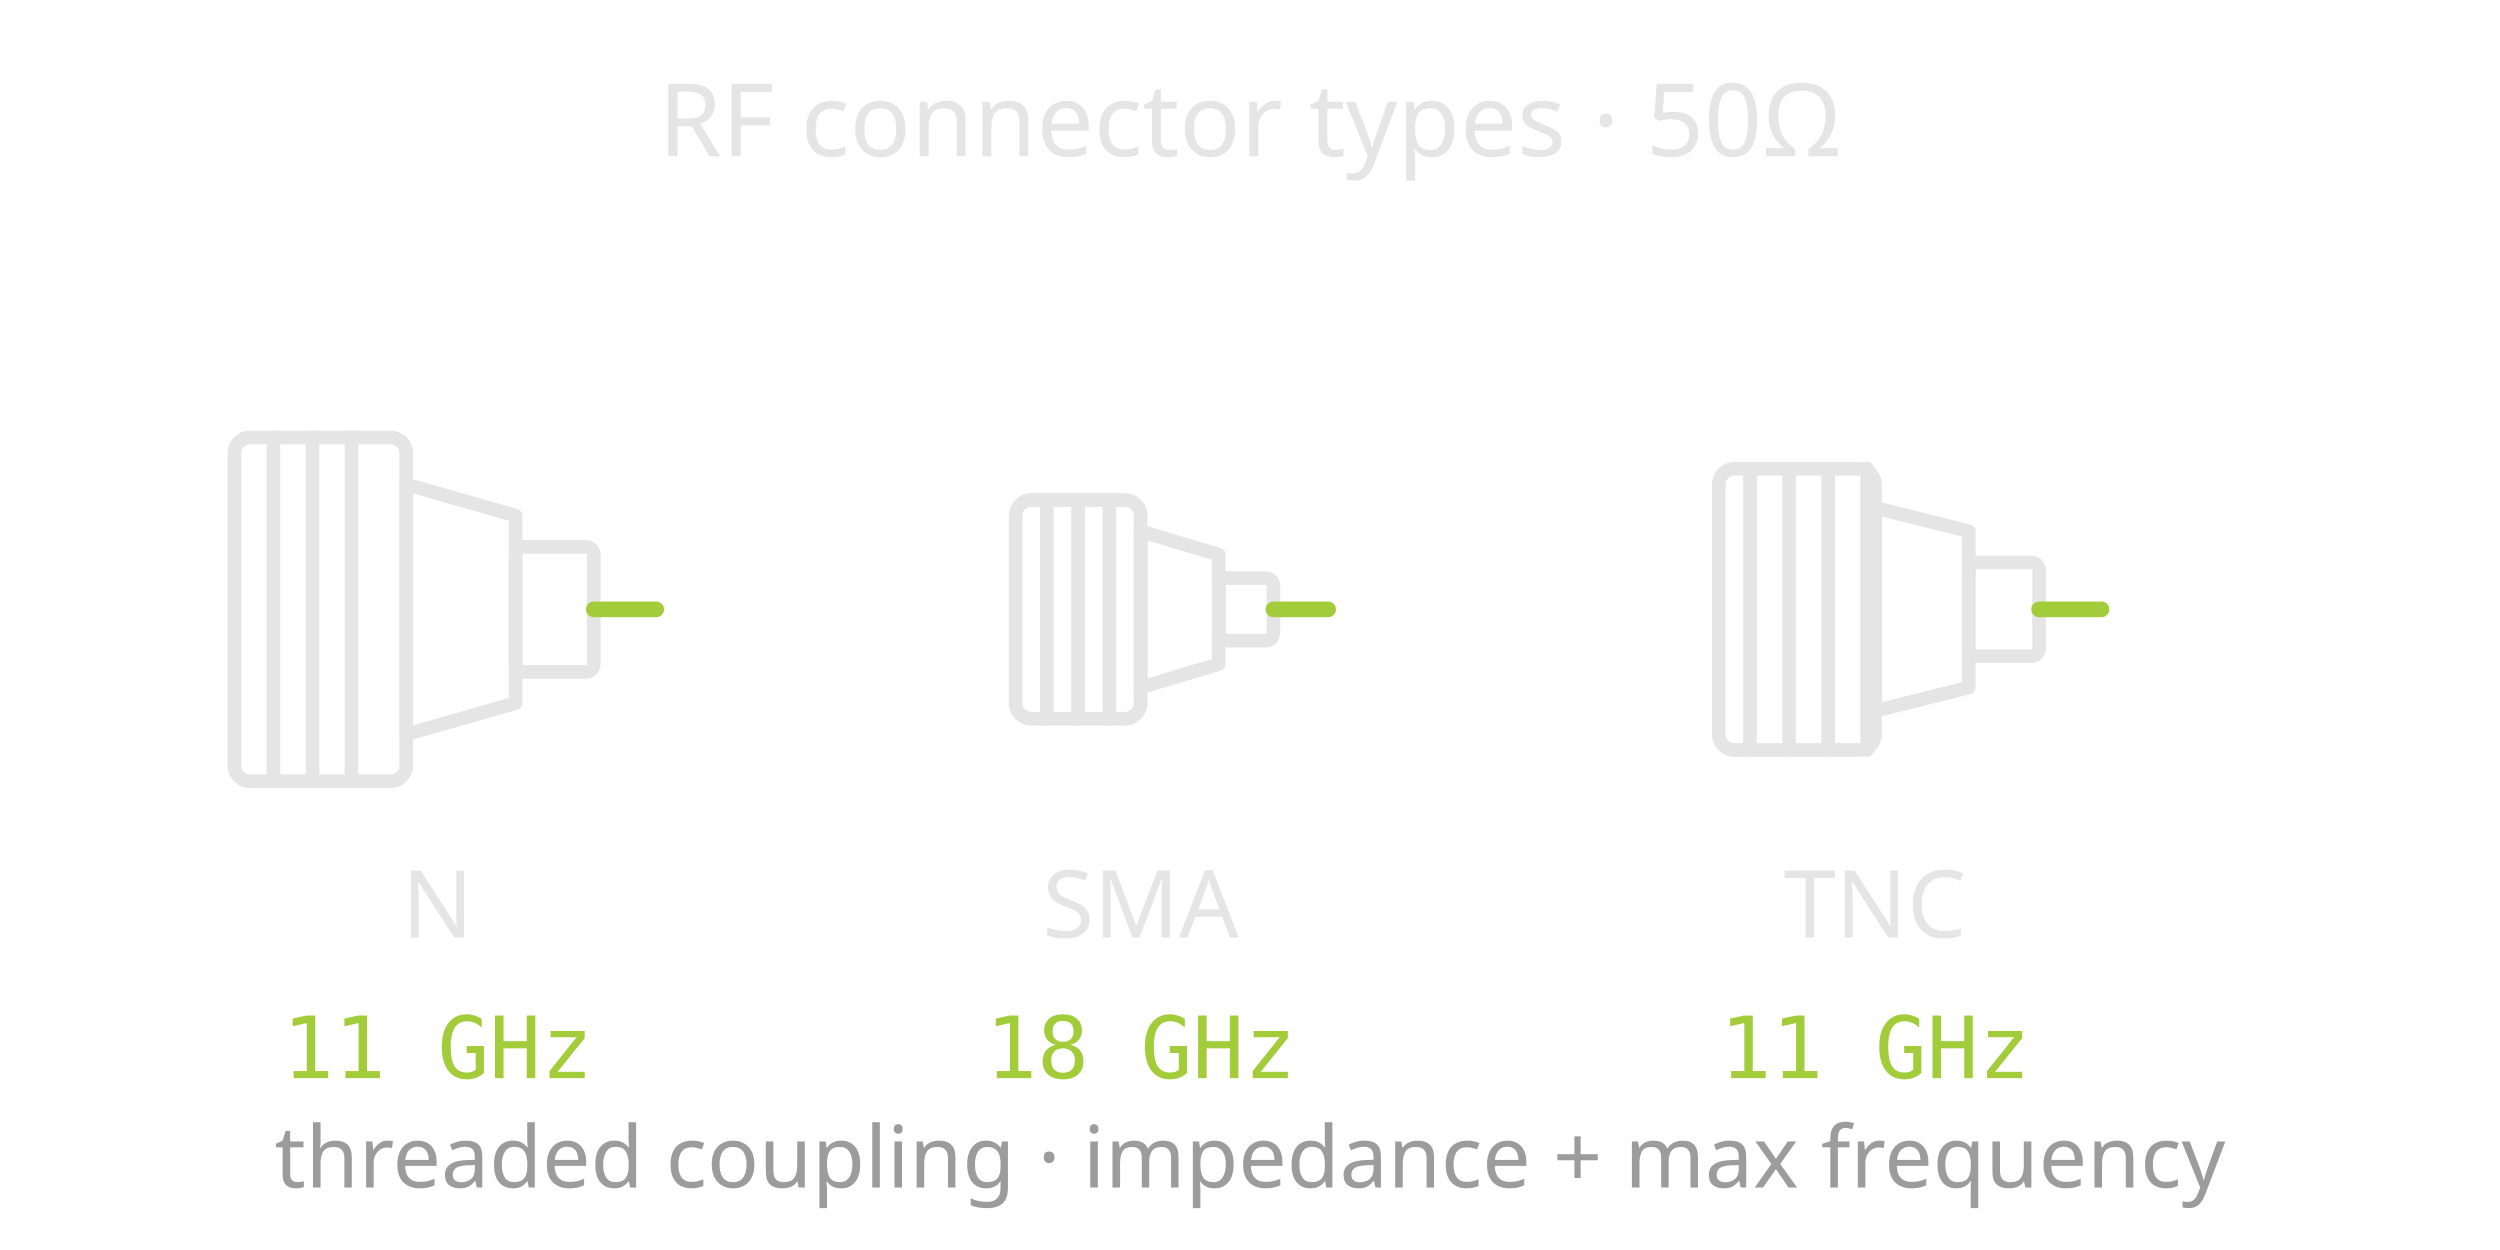
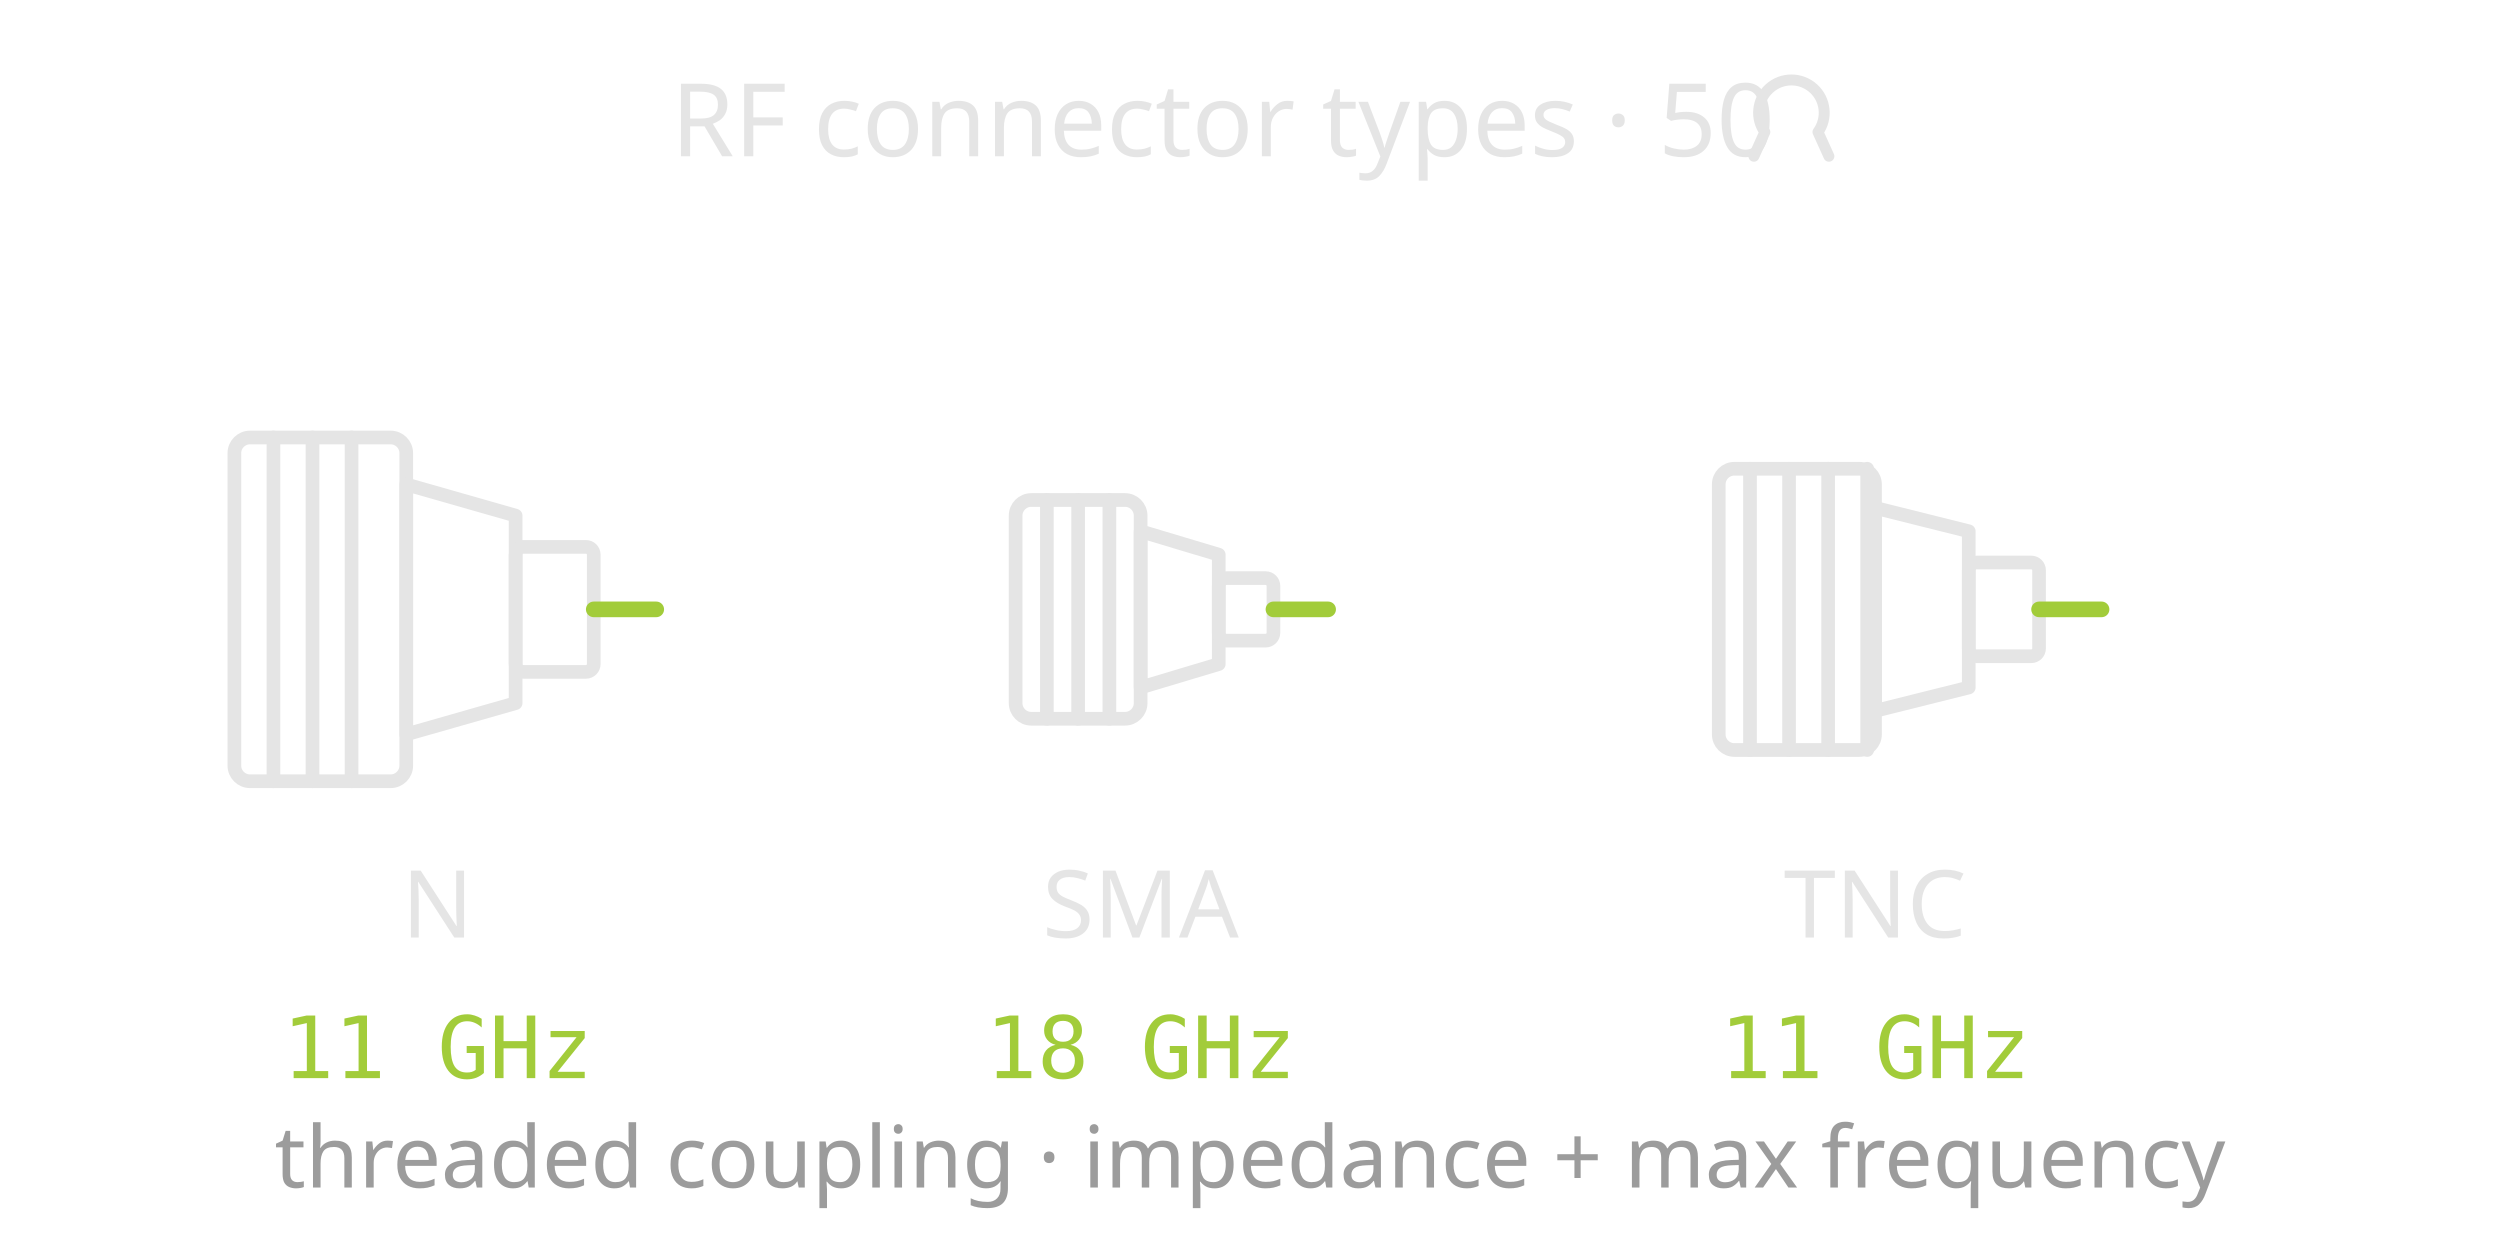
<svg xmlns="http://www.w3.org/2000/svg" viewBox="0 0 320 160" fill="none" font-family="IBM Plex Sans, sans-serif">
  <g stroke="#E5E5E5" stroke-width="1.75" stroke-linecap="round" stroke-linejoin="round">
    <rect x="30" y="56" width="22" height="44" rx="2" />
    <path d="M35 56 L35 100 M40 56 L40 100 M45 56 L45 100" />
    <path d="M52 62 L66 66 L66 90 L52 94 Z" />
    <rect x="66" y="70" width="10" height="16" rx="1" />
  </g>
  <line x1="76" y1="78" x2="84" y2="78" stroke="#A2CC3A" stroke-width="2" stroke-linecap="round" />
  <text x="56" y="120" fill="#E5E5E5" font-size="12" font-weight="500" text-anchor="middle">N</text>
  <g stroke="#E5E5E5" stroke-width="1.75" stroke-linecap="round" stroke-linejoin="round">
    <rect x="130" y="64" width="16" height="28" rx="2" />
    <path d="M134 64 L134 92 M138 64 L138 92 M142 64 L142 92" />
    <path d="M146 68 L156 71 L156 85 L146 88 Z" />
    <rect x="156" y="74" width="7" height="8" rx="1" />
  </g>
  <line x1="163" y1="78" x2="170" y2="78" stroke="#A2CC3A" stroke-width="2" stroke-linecap="round" />
  <text x="146" y="120" fill="#E5E5E5" font-size="12" font-weight="500" text-anchor="middle">SMA</text>
  <g stroke="#E5E5E5" stroke-width="1.75" stroke-linecap="round" stroke-linejoin="round">
    <rect x="220" y="60" width="20" height="36" rx="2" />
    <path d="M224 60 L224 96 M229 60 L229 96 M234 60 L234 96 M239 60 L239 96" />
    <path d="M240 65 L252 68 L252 88 L240 91 Z" />
    <rect x="252" y="72" width="9" height="12" rx="1" />
  </g>
  <line x1="261" y1="78" x2="269" y2="78" stroke="#A2CC3A" stroke-width="2" stroke-linecap="round" />
  <text x="240" y="120" fill="#E5E5E5" font-size="12" font-weight="500" text-anchor="middle">TNC</text>
  <g font-family="DM Mono, monospace" font-size="11" font-weight="500" text-anchor="middle">
    <text x="56" y="138" fill="#A2CC3A">11 GHz</text>
    <text x="146" y="138" fill="#A2CC3A">18 GHz</text>
    <text x="240" y="138" fill="#A2CC3A">11 GHz</text>
  </g>
-   <text x="160" y="20" fill="#E5E5E5" font-size="13" font-weight="500" text-anchor="middle">RF connector types · 50Ω</text>
+   <text x="85.9" y="20" fill="#E5E5E5" font-size="13" font-weight="500" text-anchor="start">RF connector types · 50</text>
+   <path d="M225.9 16.9 A4.2 4.2 0 1 1 232.7 16.9 M225.9 16.9 L224.5 20.0 M232.7 16.9 L234.1 20.0" fill="none" stroke="#E5E5E5" stroke-width="1.4" stroke-linecap="round" stroke-linejoin="round" />
  <text x="160" y="152" fill="#9C9C9C" font-size="11" font-weight="500" text-anchor="middle">threaded coupling · impedance + max frequency</text>
</svg>
